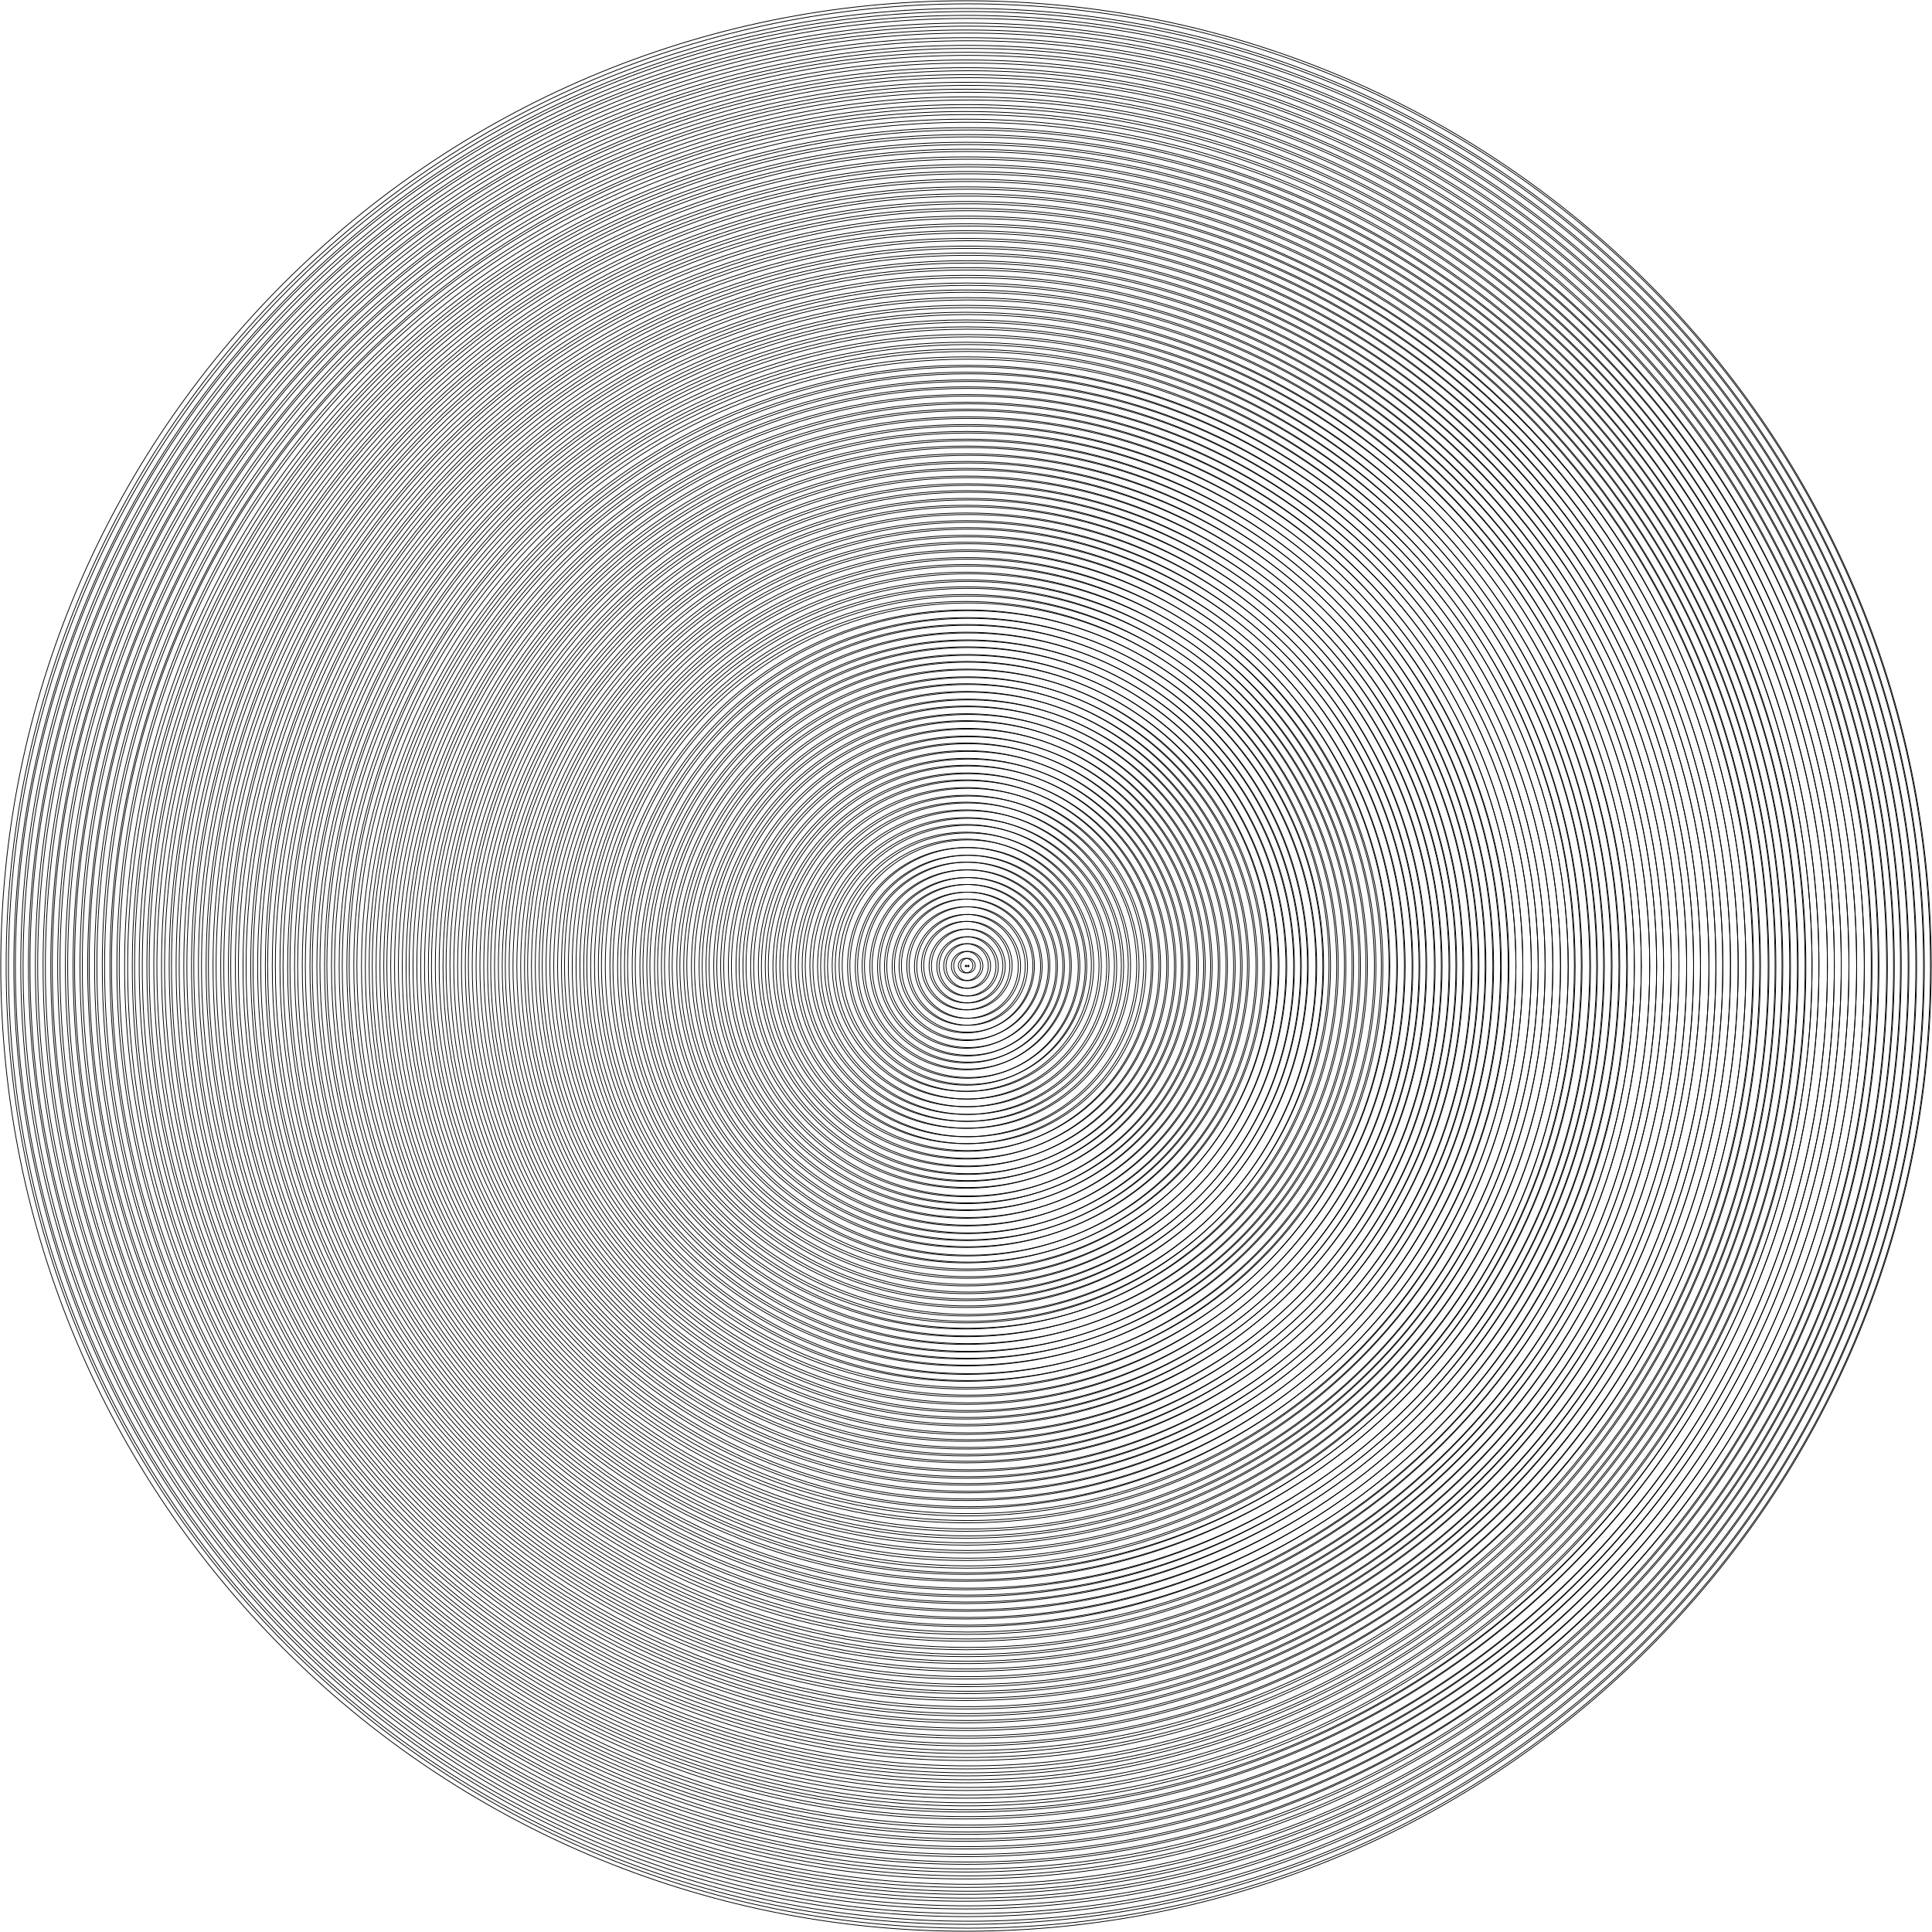
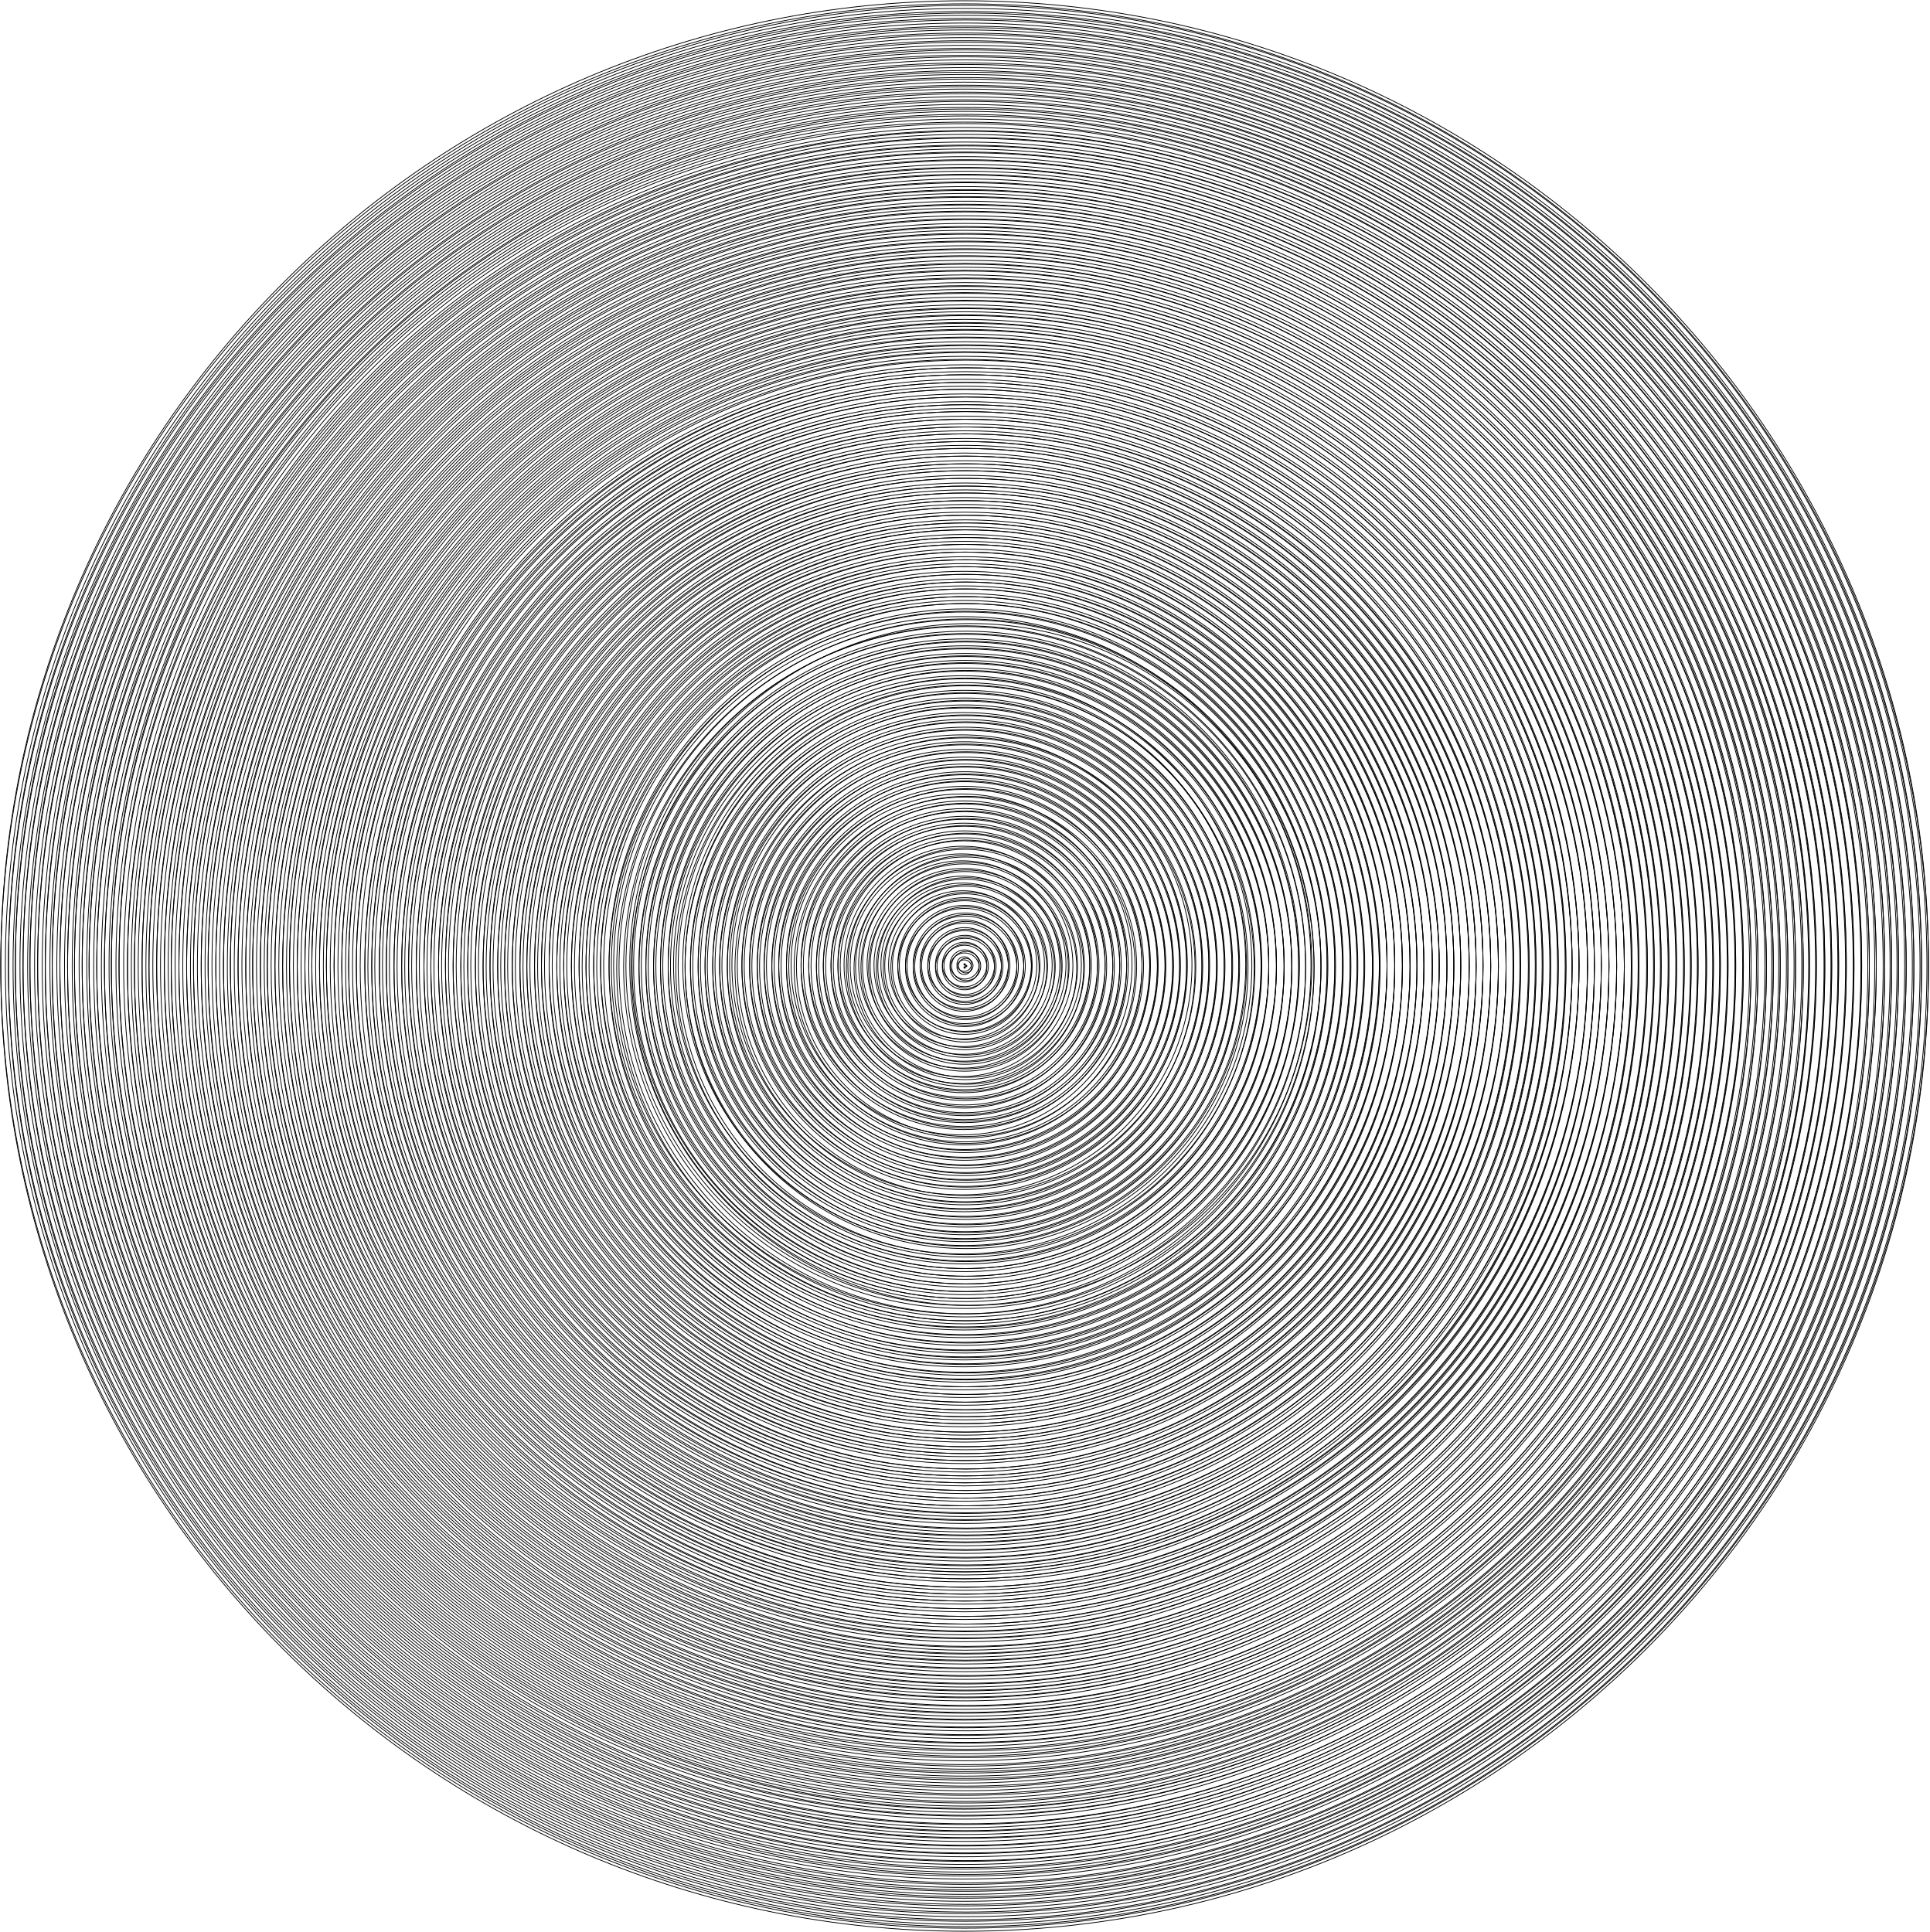
- <svg xmlns="http://www.w3.org/2000/svg" width="2512px" height="2512px" viewBox="0 0 2512 2512" version="1.1">
+ <svg xmlns="http://www.w3.org/2000/svg" width="2512px" height="2516px" viewBox="0 0 2512 2516" version="1.1">
  <g id="Page-1" stroke="none" stroke-width="1" fill="none" fill-rule="evenodd">
    <g id="Group" transform="translate(1, 1)" stroke="#000000">
-       <circle id="Oval" stroke-width="1.001" fill="#000000" cx="1258" cy="1255" r="1" />
-       <circle id="Oval" stroke-width="1.001" cx="1257.5" cy="1254.5" r="9.5" />
-       <circle id="Oval" stroke-width="1.001" cx="1258" cy="1255" r="19" />
-       <circle id="Oval" stroke-width="1.001" cx="1258" cy="1255" r="29" />
-       <circle id="Oval" stroke-width="1.001" cx="1258.5" cy="1255.5" r="38.5" />
-       <circle id="Oval" stroke-width="1.001" cx="1258" cy="1255" r="48" />
-       <circle id="Oval" stroke-width="1.001" cx="1257.5" cy="1254.5" r="57.5" />
-       <circle id="Oval" stroke-width="1.001" cx="1258.5" cy="1255.5" r="67.5" />
-       <circle id="Oval" stroke-width="1.001" cx="1258" cy="1255" r="77" />
-       <circle id="Oval" stroke-width="1.001" cx="1257.5" cy="1254.5" r="86.5" />
-       <circle id="Oval" stroke-width="1.001" cx="1258" cy="1255" r="96" />
-       <circle id="Oval" stroke-width="1.001" cx="1258" cy="1255" r="106" />
-       <circle id="Oval" stroke-width="1.001" cx="1258.5" cy="1255.5" r="115.5" />
-       <circle id="Oval" stroke-width="1.001" cx="1258" cy="1255" r="125" />
-       <circle id="Oval" stroke-width="1.001" cx="1257.5" cy="1254.5" r="134.5" />
-       <circle id="Oval" stroke-width="1.001" cx="1258.5" cy="1255.5" r="144.5" />
-       <circle id="Oval" stroke-width="1.001" cx="1258" cy="1255" r="154" />
-       <circle id="Oval" stroke-width="1.001" cx="1257.5" cy="1254.5" r="163.5" />
-       <circle id="Oval" stroke-width="1.001" cx="1258" cy="1255" r="173" />
-       <circle id="Oval" stroke-width="1.001" cx="1258" cy="1255" r="183" />
-       <circle id="Oval" stroke-width="1.001" cx="1258.5" cy="1255.5" r="192.5" />
-       <circle id="Oval" stroke-width="1.001" cx="1258" cy="1255" r="202" />
-       <circle id="Oval" stroke-width="1.001" cx="1257.5" cy="1254.5" r="211.5" />
-       <circle id="Oval" stroke-width="1.001" cx="1258.5" cy="1255.5" r="221.5" />
-       <circle id="Oval" stroke-width="1.001" cx="1258" cy="1255" r="231" />
-       <circle id="Oval" stroke-width="1.001" cx="1257.5" cy="1254.5" r="240.5" />
-       <circle id="Oval" stroke-width="1.001" cx="1258" cy="1255" r="250" />
-       <circle id="Oval" stroke-width="1.001" cx="1258" cy="1255" r="260" />
-       <circle id="Oval" stroke-width="1.001" cx="1258.5" cy="1255.5" r="269.5" />
-       <circle id="Oval" stroke-width="1.001" cx="1258" cy="1255" r="279" />
-       <circle id="Oval" stroke-width="1.001" cx="1257.5" cy="1254.5" r="288.5" />
-       <circle id="Oval" stroke-width="1.001" cx="1258.5" cy="1255.5" r="298.5" />
-       <circle id="Oval" stroke-width="1.001" cx="1258" cy="1255" r="308" />
-       <circle id="Oval" stroke-width="1.001" cx="1257.5" cy="1254.5" r="317.5" />
-       <circle id="Oval" stroke-width="1.001" cx="1258" cy="1255" r="327" />
-       <circle id="Oval" stroke-width="1.001" cx="1258" cy="1255" r="337" />
-       <circle id="Oval" stroke-width="1.001" cx="1258.5" cy="1255.5" r="346.5" />
-       <circle id="Oval" stroke-width="1.001" cx="1258" cy="1255" r="356" />
-       <circle id="Oval" stroke-width="1.001" cx="1257.5" cy="1254.5" r="365.5" />
-       <circle id="Oval" stroke-width="1.001" cx="1258.5" cy="1255.5" r="375.5" />
-       <circle id="Oval" stroke-width="1.001" cx="1258" cy="1255" r="385" />
-       <circle id="Oval" stroke-width="1.001" cx="1257.5" cy="1254.5" r="394.5" />
-       <circle id="Oval" stroke-width="1.001" cx="1258" cy="1255" r="404" />
-       <circle id="Oval" stroke-width="1.001" cx="1258" cy="1255" r="414" />
-       <circle id="Oval" stroke-width="1.001" cx="1258.5" cy="1255.5" r="423.5" />
-       <circle id="Oval" stroke-width="1.001" cx="1258" cy="1255" r="433" />
-       <circle id="Oval" stroke-width="1.001" cx="1257.5" cy="1254.5" r="442.5" />
-       <circle id="Oval" stroke-width="1.001" cx="1258.5" cy="1255.5" r="452.5" />
-       <circle id="Oval" stroke-width="1.001" cx="1258" cy="1255" r="462" />
-       <circle id="Oval" stroke-width="1.001" cx="1257.5" cy="1254.5" r="471.5" />
-       <circle id="Oval" stroke-width="1.001" cx="1258" cy="1255" r="481" />
-       <circle id="Oval" stroke-width="1.001" cx="1258" cy="1255" r="491" />
-       <circle id="Oval" stroke-width="1.001" cx="1258.5" cy="1255.5" r="500.5" />
-       <circle id="Oval" stroke-width="1.001" cx="1258" cy="1255" r="510" />
-       <circle id="Oval" stroke-width="1.001" cx="1257.5" cy="1254.5" r="519.5" />
-       <circle id="Oval" stroke-width="1.001" cx="1258.5" cy="1255.5" r="529.5" />
-       <circle id="Oval" stroke-width="1.001" cx="1258" cy="1255" r="539" />
-       <circle id="Oval" stroke-width="1.001" cx="1257.5" cy="1254.5" r="548.5" />
-       <circle id="Oval" stroke-width="1.001" cx="1258" cy="1255" r="558" />
-       <circle id="Oval" stroke-width="1.001" cx="1258" cy="1255" r="568" />
-       <circle id="Oval" stroke-width="1.001" cx="1258.5" cy="1255.5" r="577.5" />
-       <circle id="Oval" stroke-width="1.001" cx="1258" cy="1255" r="587" />
-       <circle id="Oval" stroke-width="1.001" cx="1257.5" cy="1254.5" r="596.5" />
-       <circle id="Oval" stroke-width="1.001" cx="1258.5" cy="1255.5" r="606.5" />
-       <circle id="Oval" stroke-width="1.001" cx="1258" cy="1255" r="616" />
-       <circle id="Oval" stroke-width="1.001" cx="1258.5" cy="1255.5" r="625.5" />
-       <circle id="Oval" stroke-width="1.001" cx="1258" cy="1255" r="635" />
-       <circle id="Oval" stroke-width="1.001" cx="1257.5" cy="1254.5" r="644.5" />
-       <circle id="Oval" stroke-width="1.001" cx="1258.5" cy="1255.5" r="654.5" />
-       <circle id="Oval" stroke-width="1.001" cx="1258" cy="1255" r="664" />
-       <circle id="Oval" stroke-width="1.001" cx="1257.5" cy="1254.5" r="673.5" />
-       <circle id="Oval" stroke-width="1.001" cx="1258" cy="1255" r="683" />
-       <circle id="Oval" stroke-width="1.001" cx="1258" cy="1255" r="693" />
-       <circle id="Oval" stroke-width="1.001" cx="1258.5" cy="1255.5" r="702.5" />
-       <circle id="Oval" stroke-width="1.001" cx="1258" cy="1255" r="712" />
-       <circle id="Oval" stroke-width="1.001" cx="1257.5" cy="1254.5" r="721.5" />
-       <circle id="Oval" stroke-width="1.001" cx="1258.5" cy="1255.5" r="731.5" />
-       <circle id="Oval" stroke-width="1.001" cx="1258" cy="1255" r="741" />
-       <circle id="Oval" stroke-width="1.001" cx="1257.5" cy="1254.5" r="750.5" />
-       <circle id="Oval" stroke-width="1.001" cx="1258" cy="1255" r="760" />
-       <circle id="Oval" stroke-width="1.001" cx="1258" cy="1255" r="770" />
-       <circle id="Oval" stroke-width="1.001" cx="1258.5" cy="1255.5" r="779.5" />
-       <circle id="Oval" stroke-width="1.001" cx="1258" cy="1255" r="789" />
-       <circle id="Oval" stroke-width="1.001" cx="1257.5" cy="1254.5" r="798.5" />
-       <circle id="Oval" stroke-width="1.001" cx="1258.5" cy="1255.5" r="808.5" />
-       <circle id="Oval" stroke-width="1.001" cx="1258" cy="1255" r="818" />
-       <circle id="Oval" stroke-width="1.001" cx="1257.5" cy="1254.5" r="827.5" />
-       <circle id="Oval" stroke-width="1.001" cx="1258" cy="1255" r="837" />
-       <circle id="Oval" stroke-width="1.001" cx="1258" cy="1255" r="847" />
-       <circle id="Oval" stroke-width="1.001" cx="1258.5" cy="1255.5" r="856.5" />
-       <circle id="Oval" stroke-width="1.001" cx="1258" cy="1255" r="866" />
-       <circle id="Oval" stroke-width="1.001" cx="1257.5" cy="1254.5" r="875.5" />
-       <circle id="Oval" stroke-width="1.001" cx="1258.5" cy="1255.5" r="885.5" />
-       <circle id="Oval" stroke-width="1.001" cx="1258" cy="1255" r="895" />
-       <circle id="Oval" stroke-width="1.001" cx="1257.5" cy="1254.5" r="904.5" />
-       <circle id="Oval" stroke-width="1.001" cx="1258" cy="1255" r="914" />
-       <circle id="Oval" stroke-width="1.001" cx="1258" cy="1255" r="924" />
-       <circle id="Oval" stroke-width="1.001" cx="1258.5" cy="1255.5" r="933.5" />
-       <circle id="Oval" stroke-width="1.001" cx="1258" cy="1255" r="943" />
-       <circle id="Oval" stroke-width="1.001" cx="1257.5" cy="1254.5" r="952.5" />
-       <circle id="Oval" stroke-width="1.001" cx="1258.5" cy="1255.5" r="962.5" />
-       <circle id="Oval" stroke-width="1.001" cx="1258" cy="1255" r="972" />
-       <circle id="Oval" stroke-width="1.001" cx="1257.5" cy="1254.5" r="981.5" />
-       <circle id="Oval" stroke-width="1.001" cx="1258" cy="1255" r="991" />
-       <circle id="Oval" stroke-width="1.001" cx="1258" cy="1255" r="1001" />
-       <circle id="Oval" stroke-width="1.001" cx="1258.5" cy="1255.5" r="1010.5" />
-       <circle id="Oval" stroke-width="1.001" cx="1258" cy="1255" r="1020" />
-       <circle id="Oval" stroke-width="1.001" cx="1257.5" cy="1254.5" r="1029.5" />
-       <circle id="Oval" stroke-width="1.001" cx="1258.5" cy="1255.5" r="1039.5" />
-       <circle id="Oval" stroke-width="1.001" cx="1258" cy="1255" r="1049" />
-       <circle id="Oval" stroke-width="1.001" cx="1257.5" cy="1254.5" r="1058.5" />
-       <circle id="Oval" stroke-width="1.001" cx="1258" cy="1255" r="1068" />
-       <circle id="Oval" stroke-width="1.001" cx="1258" cy="1255" r="1078" />
-       <circle id="Oval" stroke-width="1.001" cx="1258.5" cy="1255.5" r="1087.5" />
-       <circle id="Oval" stroke-width="1.001" cx="1258" cy="1255" r="1097" />
-       <circle id="Oval" stroke-width="1.001" cx="1257.5" cy="1254.5" r="1106.5" />
-       <circle id="Oval" stroke-width="1.001" cx="1258.5" cy="1255.5" r="1116.5" />
-       <circle id="Oval" stroke-width="1.001" cx="1258" cy="1255" r="1126" />
-       <circle id="Oval" stroke-width="1.001" cx="1257.5" cy="1254.5" r="1135.5" />
-       <circle id="Oval" stroke-width="1.001" cx="1258" cy="1255" r="1145" />
-       <circle id="Oval" stroke-width="1.001" cx="1258" cy="1255" r="1155" />
-       <circle id="Oval" stroke-width="1.001" cx="1258.5" cy="1255.5" r="1164.5" />
-       <circle id="Oval" stroke-width="1.001" cx="1258" cy="1255" r="1174" />
-       <circle id="Oval" stroke-width="1.001" cx="1257.5" cy="1254.5" r="1183.5" />
-       <circle id="Oval" stroke-width="1.001" cx="1258.5" cy="1255.5" r="1193.5" />
-       <circle id="Oval" stroke-width="1.001" cx="1258" cy="1255" r="1203" />
-       <circle id="Oval" stroke-width="1.001" cx="1257.5" cy="1254.5" r="1212.5" />
-       <circle id="Oval" stroke-width="1.001" cx="1258" cy="1255" r="1222" />
-       <circle id="Oval" stroke-width="1.001" cx="1258" cy="1255" r="1232" />
-       <circle id="Oval" stroke-width="1.001" cx="1258.5" cy="1255.5" r="1241.5" />
-       <circle id="Oval" stroke-width="1.001" cx="1258" cy="1255" r="1251" />
+       <circle id="Oval" stroke-width="1.001" fill="#000000" cx="1257" cy="1257" r="1" />
+       <circle id="Oval" stroke-width="1.001" cx="1256.5" cy="1256.5" r="9.5" />
+       <circle id="Oval" stroke-width="1.001" cx="1257" cy="1257" r="19" />
+       <circle id="Oval" stroke-width="1.001" cx="1257" cy="1257" r="29" />
+       <circle id="Oval" stroke-width="1.001" cx="1257.5" cy="1257.5" r="38.5" />
+       <circle id="Oval" stroke-width="1.001" cx="1257" cy="1257" r="48" />
+       <circle id="Oval" stroke-width="1.001" cx="1256.5" cy="1256.5" r="57.5" />
+       <circle id="Oval" stroke-width="1.001" cx="1257.5" cy="1257.5" r="67.5" />
+       <circle id="Oval" stroke-width="1.001" cx="1257" cy="1257" r="77" />
+       <circle id="Oval" stroke-width="1.001" cx="1256.5" cy="1256.5" r="86.5" />
+       <circle id="Oval" stroke-width="1.001" cx="1257" cy="1257" r="96" />
+       <circle id="Oval" stroke-width="1.001" cx="1257" cy="1257" r="106" />
+       <circle id="Oval" stroke-width="1.001" cx="1257.5" cy="1257.5" r="115.5" />
+       <circle id="Oval" stroke-width="1.001" cx="1257" cy="1257" r="125" />
+       <circle id="Oval" stroke-width="1.001" cx="1256.5" cy="1256.5" r="134.5" />
+       <circle id="Oval" stroke-width="1.001" cx="1257.5" cy="1257.5" r="144.5" />
+       <circle id="Oval" stroke-width="1.001" cx="1257" cy="1257" r="154" />
+       <circle id="Oval" stroke-width="1.001" cx="1256.5" cy="1256.5" r="163.5" />
+       <circle id="Oval" stroke-width="1.001" cx="1257" cy="1257" r="173" />
+       <circle id="Oval" stroke-width="1.001" cx="1257" cy="1257" r="183" />
+       <circle id="Oval" stroke-width="1.001" cx="1257.5" cy="1257.5" r="192.5" />
+       <circle id="Oval" stroke-width="1.001" cx="1257" cy="1257" r="202" />
+       <circle id="Oval" stroke-width="1.001" cx="1256.5" cy="1256.5" r="211.5" />
+       <circle id="Oval" stroke-width="1.001" cx="1257.5" cy="1257.5" r="221.5" />
+       <circle id="Oval" stroke-width="1.001" cx="1257" cy="1257" r="231" />
+       <circle id="Oval" stroke-width="1.001" cx="1256.5" cy="1256.5" r="240.5" />
+       <circle id="Oval" stroke-width="1.001" cx="1257" cy="1257" r="250" />
+       <circle id="Oval" stroke-width="1.001" cx="1257" cy="1257" r="260" />
+       <circle id="Oval" stroke-width="1.001" cx="1257.5" cy="1257.5" r="269.5" />
+       <circle id="Oval" stroke-width="1.001" cx="1257" cy="1257" r="279" />
+       <circle id="Oval" stroke-width="1.001" cx="1256.5" cy="1256.5" r="288.5" />
+       <circle id="Oval" stroke-width="1.001" cx="1257.5" cy="1257.5" r="298.5" />
+       <circle id="Oval" stroke-width="1.001" cx="1257" cy="1257" r="308" />
+       <circle id="Oval" stroke-width="1.001" cx="1256.5" cy="1256.5" r="317.5" />
+       <circle id="Oval" stroke-width="1.001" cx="1257" cy="1257" r="327" />
+       <circle id="Oval" stroke-width="1.001" cx="1257" cy="1257" r="337" />
+       <circle id="Oval" stroke-width="1.001" cx="1257.5" cy="1257.5" r="346.5" />
+       <circle id="Oval" stroke-width="1.001" cx="1257" cy="1257" r="356" />
+       <circle id="Oval" stroke-width="1.001" cx="1256.5" cy="1256.5" r="365.5" />
+       <circle id="Oval" stroke-width="1.001" cx="1257.5" cy="1257.5" r="375.5" />
+       <circle id="Oval" stroke-width="1.001" cx="1257" cy="1257" r="385" />
+       <circle id="Oval" stroke-width="1.001" cx="1256.5" cy="1256.5" r="394.5" />
+       <circle id="Oval" stroke-width="1.001" cx="1257" cy="1257" r="404" />
+       <circle id="Oval" stroke-width="1.001" cx="1257" cy="1257" r="414" />
+       <circle id="Oval" stroke-width="1.001" cx="1257.5" cy="1257.5" r="423.5" />
+       <circle id="Oval" stroke-width="1.001" cx="1257" cy="1257" r="433" />
+       <circle id="Oval" stroke-width="1.001" cx="1256.5" cy="1256.5" r="442.5" />
+       <circle id="Oval" stroke-width="1.001" cx="1257.5" cy="1257.5" r="452.5" />
+       <circle id="Oval" stroke-width="1.001" cx="1257" cy="1257" r="462" />
+       <circle id="Oval" stroke-width="1.001" cx="1256.5" cy="1256.5" r="471.5" />
+       <circle id="Oval" stroke-width="1.001" cx="1257" cy="1257" r="481" />
+       <circle id="Oval" stroke-width="1.001" cx="1257" cy="1257" r="491" />
+       <circle id="Oval" stroke-width="1.001" cx="1257.5" cy="1257.5" r="500.5" />
+       <circle id="Oval" stroke-width="1.001" cx="1257" cy="1257" r="510" />
+       <circle id="Oval" stroke-width="1.001" cx="1256.5" cy="1256.5" r="519.5" />
+       <circle id="Oval" stroke-width="1.001" cx="1257.5" cy="1257.5" r="529.5" />
+       <circle id="Oval" stroke-width="1.001" cx="1257" cy="1257" r="539" />
+       <circle id="Oval" stroke-width="1.001" cx="1256.5" cy="1256.5" r="548.5" />
+       <circle id="Oval" stroke-width="1.001" cx="1257" cy="1257" r="558" />
+       <circle id="Oval" stroke-width="1.001" cx="1257" cy="1257" r="568" />
+       <circle id="Oval" stroke-width="1.001" cx="1257.5" cy="1257.5" r="577.5" />
+       <circle id="Oval" stroke-width="1.001" cx="1257" cy="1257" r="587" />
+       <circle id="Oval" stroke-width="1.001" cx="1256.5" cy="1256.5" r="596.5" />
+       <circle id="Oval" stroke-width="1.001" cx="1257.5" cy="1257.5" r="606.5" />
+       <circle id="Oval" stroke-width="1.001" cx="1257" cy="1257" r="616" />
+       <circle id="Oval" stroke-width="1.001" cx="1257.5" cy="1257.5" r="625.5" />
+       <circle id="Oval" stroke-width="1.001" cx="1257" cy="1257" r="635" />
+       <circle id="Oval" stroke-width="1.001" cx="1256.5" cy="1256.5" r="644.5" />
+       <circle id="Oval" stroke-width="1.001" cx="1257.5" cy="1257.5" r="654.5" />
+       <circle id="Oval" stroke-width="1.001" cx="1257" cy="1257" r="664" />
+       <circle id="Oval" stroke-width="1.001" cx="1256.5" cy="1256.5" r="673.5" />
+       <circle id="Oval" stroke-width="1.001" cx="1257" cy="1257" r="683" />
+       <circle id="Oval" stroke-width="1.001" cx="1257" cy="1257" r="693" />
+       <circle id="Oval" stroke-width="1.001" cx="1257.5" cy="1257.5" r="702.5" />
+       <circle id="Oval" stroke-width="1.001" cx="1257" cy="1257" r="712" />
+       <circle id="Oval" stroke-width="1.001" cx="1256.5" cy="1256.5" r="721.5" />
+       <circle id="Oval" stroke-width="1.001" cx="1257.5" cy="1257.5" r="731.5" />
+       <circle id="Oval" stroke-width="1.001" cx="1257" cy="1257" r="741" />
+       <circle id="Oval" stroke-width="1.001" cx="1256.5" cy="1256.5" r="750.5" />
+       <circle id="Oval" stroke-width="1.001" cx="1257" cy="1257" r="760" />
+       <circle id="Oval" stroke-width="1.001" cx="1257" cy="1257" r="770" />
+       <circle id="Oval" stroke-width="1.001" cx="1257.5" cy="1257.5" r="779.5" />
+       <circle id="Oval" stroke-width="1.001" cx="1257" cy="1257" r="789" />
+       <circle id="Oval" stroke-width="1.001" cx="1256.5" cy="1256.5" r="798.5" />
+       <circle id="Oval" stroke-width="1.001" cx="1257.5" cy="1257.5" r="808.5" />
+       <circle id="Oval" stroke-width="1.001" cx="1257" cy="1257" r="818" />
+       <circle id="Oval" stroke-width="1.001" cx="1256.5" cy="1256.5" r="827.5" />
+       <circle id="Oval" stroke-width="1.001" cx="1257" cy="1257" r="837" />
+       <circle id="Oval" stroke-width="1.001" cx="1257" cy="1257" r="847" />
+       <circle id="Oval" stroke-width="1.001" cx="1257.5" cy="1257.5" r="856.5" />
+       <circle id="Oval" stroke-width="1.001" cx="1257" cy="1257" r="866" />
+       <circle id="Oval" stroke-width="1.001" cx="1256.5" cy="1256.5" r="875.5" />
+       <circle id="Oval" stroke-width="1.001" cx="1257.5" cy="1257.5" r="885.5" />
+       <circle id="Oval" stroke-width="1.001" cx="1257" cy="1257" r="895" />
+       <circle id="Oval" stroke-width="1.001" cx="1256.5" cy="1256.5" r="904.5" />
+       <circle id="Oval" stroke-width="1.001" cx="1257" cy="1257" r="914" />
+       <circle id="Oval" stroke-width="1.001" cx="1257" cy="1257" r="924" />
+       <circle id="Oval" stroke-width="1.001" cx="1257.5" cy="1257.5" r="933.5" />
+       <circle id="Oval" stroke-width="1.001" cx="1257" cy="1257" r="943" />
+       <circle id="Oval" stroke-width="1.001" cx="1256.5" cy="1256.5" r="952.5" />
+       <circle id="Oval" stroke-width="1.001" cx="1257.5" cy="1257.5" r="962.5" />
+       <circle id="Oval" stroke-width="1.001" cx="1257" cy="1257" r="972" />
+       <circle id="Oval" stroke-width="1.001" cx="1256.5" cy="1256.5" r="981.5" />
+       <circle id="Oval" stroke-width="1.001" cx="1257" cy="1257" r="991" />
+       <circle id="Oval" stroke-width="1.001" cx="1257" cy="1257" r="1001" />
+       <circle id="Oval" stroke-width="1.001" cx="1257.5" cy="1257.5" r="1010.5" />
+       <circle id="Oval" stroke-width="1.001" cx="1257" cy="1257" r="1020" />
+       <circle id="Oval" stroke-width="1.001" cx="1256.5" cy="1256.5" r="1029.5" />
+       <circle id="Oval" stroke-width="1.001" cx="1257.5" cy="1257.5" r="1039.5" />
+       <circle id="Oval" stroke-width="1.001" cx="1257" cy="1257" r="1049" />
+       <circle id="Oval" stroke-width="1.001" cx="1256.5" cy="1256.5" r="1058.5" />
+       <circle id="Oval" stroke-width="1.001" cx="1257" cy="1257" r="1068" />
+       <circle id="Oval" stroke-width="1.001" cx="1257" cy="1257" r="1078" />
+       <circle id="Oval" stroke-width="1.001" cx="1257.5" cy="1257.5" r="1087.5" />
+       <circle id="Oval" stroke-width="1.001" cx="1257" cy="1257" r="1097" />
+       <circle id="Oval" stroke-width="1.001" cx="1256.5" cy="1256.5" r="1106.5" />
+       <circle id="Oval" stroke-width="1.001" cx="1257.5" cy="1257.5" r="1116.5" />
+       <circle id="Oval" stroke-width="1.001" cx="1257" cy="1257" r="1126" />
+       <circle id="Oval" stroke-width="1.001" cx="1256.5" cy="1256.5" r="1135.5" />
+       <circle id="Oval" stroke-width="1.001" cx="1257" cy="1257" r="1145" />
+       <circle id="Oval" stroke-width="1.001" cx="1257" cy="1257" r="1155" />
+       <circle id="Oval" stroke-width="1.001" cx="1257.5" cy="1257.5" r="1164.5" />
+       <circle id="Oval" stroke-width="1.001" cx="1257" cy="1257" r="1174" />
+       <circle id="Oval" stroke-width="1.001" cx="1256.5" cy="1256.5" r="1183.5" />
+       <circle id="Oval" stroke-width="1.001" cx="1257.5" cy="1257.5" r="1193.5" />
+       <circle id="Oval" stroke-width="1.001" cx="1257" cy="1257" r="1203" />
+       <circle id="Oval" stroke-width="1.001" cx="1256.5" cy="1256.5" r="1212.5" />
+       <circle id="Oval" stroke-width="1.001" cx="1257" cy="1257" r="1222" />
+       <circle id="Oval" stroke-width="1.001" cx="1257" cy="1257" r="1232" />
+       <circle id="Oval" stroke-width="1.001" cx="1257.5" cy="1257.5" r="1241.5" />
+       <circle id="Oval" stroke-width="1.001" cx="1257" cy="1257" r="1251" />
+       <circle id="Oval" stroke-width="1.004" fill="#000000" cx="1255" cy="1259" r="1" />
+       <circle id="Oval" stroke-width="1.004" cx="1254.5" cy="1258.5" r="9.5" />
+       <circle id="Oval" stroke-width="1.004" cx="1255" cy="1259" r="19" />
+       <circle id="Oval" stroke-width="1.004" cx="1255" cy="1259" r="29" />
+       <circle id="Oval" stroke-width="1.004" cx="1255.5" cy="1259.5" r="38.5" />
+       <circle id="Oval" stroke-width="1.004" cx="1255" cy="1259" r="48" />
+       <circle id="Oval" stroke-width="1.004" cx="1254.5" cy="1258.5" r="57.5" />
+       <circle id="Oval" stroke-width="1.004" cx="1255.5" cy="1259.5" r="67.5" />
+       <circle id="Oval" stroke-width="1.004" cx="1255" cy="1259" r="77" />
+       <circle id="Oval" stroke-width="1.004" cx="1255" cy="1259" r="87" />
+       <circle id="Oval" stroke-width="1.004" cx="1255.5" cy="1259.5" r="96.5" />
+       <circle id="Oval" stroke-width="1.004" cx="1255.5" cy="1259.5" r="106.5" />
+       <circle id="Oval" stroke-width="1.004" cx="1256" cy="1260" r="116" />
+       <circle id="Oval" stroke-width="1.004" cx="1255.5" cy="1259.5" r="125.5" />
+       <circle id="Oval" stroke-width="1.004" cx="1255" cy="1259" r="135" />
+       <circle id="Oval" stroke-width="1.004" cx="1256" cy="1260" r="145" />
+       <circle id="Oval" stroke-width="1.004" cx="1255.5" cy="1259.5" r="154.5" />
+       <circle id="Oval" stroke-width="1.004" cx="1254" cy="1258" r="164" />
+       <circle id="Oval" stroke-width="1.004" cx="1254.5" cy="1258.5" r="173.5" />
+       <circle id="Oval" stroke-width="1.004" cx="1254.5" cy="1258.5" r="183.5" />
+       <circle id="Oval" stroke-width="1.004" cx="1255" cy="1259" r="193" />
+       <circle id="Oval" stroke-width="1.004" cx="1254.5" cy="1258.5" r="202.5" />
+       <circle id="Oval" stroke-width="1.004" cx="1254" cy="1258" r="212" />
+       <circle id="Oval" stroke-width="1.004" cx="1255" cy="1259" r="222" />
+       <circle id="Oval" stroke-width="1.004" cx="1254.5" cy="1258.5" r="231.5" />
+       <circle id="Oval" stroke-width="1.004" cx="1254.5" cy="1258.5" r="241.5" />
+       <circle id="Oval" stroke-width="1.004" cx="1255" cy="1259" r="251" />
+       <circle id="Oval" stroke-width="1.004" cx="1255" cy="1259" r="261" />
+       <circle id="Oval" stroke-width="1.004" cx="1255.5" cy="1259.5" r="270.5" />
+       <circle id="Oval" stroke-width="1.004" cx="1255" cy="1259" r="280" />
+       <circle id="Oval" stroke-width="1.004" cx="1254.5" cy="1258.5" r="289.5" />
+       <circle id="Oval" stroke-width="1.004" cx="1255.5" cy="1259.5" r="299.5" />
+       <circle id="Oval" stroke-width="1.004" cx="1255" cy="1259" r="309" />
+       <circle id="Oval" stroke-width="1.004" cx="1254.5" cy="1258.5" r="318.5" />
+       <circle id="Oval" stroke-width="1.004" cx="1255" cy="1259" r="328" />
+       <circle id="Oval" stroke-width="1.004" cx="1255" cy="1259" r="338" />
+       <circle id="Oval" stroke-width="1.004" cx="1255.5" cy="1259.5" r="347.5" />
+       <circle id="Oval" stroke-width="1.004" cx="1255" cy="1259" r="357" />
+       <circle id="Oval" stroke-width="1.004" cx="1257.5" cy="1258.5" r="366.5" />
+       <circle id="Oval" stroke-width="1.004" cx="1255.5" cy="1259.5" r="376.5" />
+       <circle id="Oval" stroke-width="1.004" cx="1255" cy="1259" r="386" />
+       <circle id="Oval" stroke-width="1.004" cx="1255" cy="1259" r="396" />
+       <circle id="Oval" stroke-width="1.004" cx="1255.5" cy="1259.5" r="405.5" />
+       <circle id="Oval" stroke-width="1.004" cx="1255.5" cy="1259.5" r="415.5" />
+       <circle id="Oval" stroke-width="1.004" cx="1256" cy="1260" r="425" />
+       <circle id="Oval" stroke-width="1.004" cx="1255.5" cy="1259.5" r="434.5" />
+       <circle id="Oval" stroke-width="1.004" cx="1255" cy="1259" r="444" />
+       <circle id="Oval" stroke-width="1.004" cx="1256" cy="1260" r="454" />
+       <circle id="Oval" stroke-width="1.004" cx="1255.5" cy="1259.5" r="463.5" />
+       <circle id="Oval" stroke-width="1.004" cx="1254" cy="1258" r="473" />
+       <circle id="Oval" stroke-width="1.004" cx="1254.5" cy="1258.5" r="482.5" />
+       <circle id="Oval" stroke-width="1.004" cx="1254.5" cy="1258.5" r="492.5" />
+       <circle id="Oval" stroke-width="1.004" cx="1255" cy="1259" r="502" />
+       <circle id="Oval" stroke-width="1.004" cx="1254.5" cy="1258.5" r="511.5" />
+       <circle id="Oval" stroke-width="1.004" cx="1254" cy="1258" r="521" />
+       <circle id="Oval" stroke-width="1.004" cx="1255" cy="1259" r="531" />
+       <circle id="Oval" stroke-width="1.004" cx="1254.5" cy="1258.5" r="540.5" />
+       <circle id="Oval" stroke-width="1.004" cx="1254.5" cy="1258.5" r="550.5" />
+       <circle id="Oval" stroke-width="1.004" cx="1255" cy="1259" r="560" />
+       <circle id="Oval" stroke-width="1.004" cx="1255" cy="1259" r="570" />
+       <circle id="Oval" stroke-width="1.004" cx="1255.5" cy="1259.5" r="579.5" />
+       <circle id="Oval" stroke-width="1.004" cx="1255" cy="1259" r="589" />
+       <circle id="Oval" stroke-width="1.004" cx="1254.5" cy="1258.5" r="598.5" />
+       <circle id="Oval" stroke-width="1.004" cx="1255.5" cy="1259.5" r="608.5" />
+       <circle id="Oval" stroke-width="1.004" cx="1255" cy="1259" r="618" />
+       <circle id="Oval" stroke-width="1.004" cx="1255.5" cy="1259.5" r="627.5" />
+       <circle id="Oval" stroke-width="1.004" cx="1255" cy="1259" r="637" />
+       <circle id="Oval" stroke-width="1.004" cx="1254.5" cy="1258.5" r="646.5" />
+       <circle id="Oval" stroke-width="1.004" cx="1255.5" cy="1259.5" r="656.5" />
+       <circle id="Oval" stroke-width="1.004" cx="1255" cy="1259" r="666" />
+       <circle id="Oval" stroke-width="1.004" cx="1254.5" cy="1258.5" r="675.5" />
+       <circle id="Oval" stroke-width="1.004" cx="1255" cy="1259" r="685" />
+       <circle id="Oval" stroke-width="1.004" cx="1255" cy="1259" r="695" />
+       <circle id="Oval" stroke-width="1.004" cx="1255.5" cy="1259.5" r="704.5" />
+       <circle id="Oval" stroke-width="1.004" cx="1255.5" cy="1259.5" r="714.5" />
+       <circle id="Oval" stroke-width="1.004" cx="1255" cy="1259" r="724" />
+       <circle id="Oval" stroke-width="1.004" cx="1256" cy="1260" r="734" />
+       <circle id="Oval" stroke-width="1.004" cx="1255.5" cy="1259.5" r="743.5" />
+       <circle id="Oval" stroke-width="1.004" cx="1255" cy="1259" r="753" />
+       <circle id="Oval" stroke-width="1.004" cx="1255.5" cy="1259.5" r="762.5" />
+       <circle id="Oval" stroke-width="1.004" cx="1255.5" cy="1259.5" r="772.5" />
+       <circle id="Oval" stroke-width="1.004" cx="1256" cy="1260" r="782" />
+       <circle id="Oval" stroke-width="1.004" cx="1254.5" cy="1258.5" r="791.5" />
+       <circle id="Oval" stroke-width="1.004" cx="1254" cy="1258" r="801" />
+       <circle id="Oval" stroke-width="1.004" cx="1255" cy="1259" r="811" />
+       <circle id="Oval" stroke-width="1.004" cx="1254.5" cy="1258.5" r="820.5" />
+       <circle id="Oval" stroke-width="1.004" cx="1254" cy="1258" r="830" />
+       <circle id="Oval" stroke-width="1.004" cx="1254.5" cy="1258.5" r="839.5" />
+       <circle id="Oval" stroke-width="1.004" cx="1254.5" cy="1258.5" r="849.5" />
+       <circle id="Oval" stroke-width="1.004" cx="1255" cy="1259" r="859" />
+       <circle id="Oval" stroke-width="1.004" cx="1255" cy="1259" r="869" />
+       <circle id="Oval" stroke-width="1.004" cx="1254.5" cy="1258.5" r="878.5" />
+       <circle id="Oval" stroke-width="1.004" cx="1255.5" cy="1259.5" r="888.5" />
+       <circle id="Oval" stroke-width="1.004" cx="1255" cy="1259" r="898" />
+       <circle id="Oval" stroke-width="1.004" cx="1254.5" cy="1258.5" r="907.5" />
+       <circle id="Oval" stroke-width="1.004" cx="1255" cy="1259" r="917" />
+       <circle id="Oval" stroke-width="1.004" cx="1255" cy="1259" r="927" />
+       <circle id="Oval" stroke-width="1.004" cx="1255.5" cy="1259.5" r="936.5" />
+       <circle id="Oval" stroke-width="1.004" cx="1255" cy="1259" r="946" />
+       <circle id="Oval" stroke-width="1.004" cx="1254.5" cy="1258.5" r="955.5" />
+       <circle id="Oval" stroke-width="1.004" cx="1255.5" cy="1259.5" r="965.5" />
+       <circle id="Oval" stroke-width="1.004" cx="1255" cy="1259" r="975" />
+       <circle id="Oval" stroke-width="1.004" cx="1254.5" cy="1258.5" r="984.5" />
+       <circle id="Oval" stroke-width="1.004" cx="1255" cy="1259" r="994" />
+       <circle id="Oval" stroke-width="1.004" cx="1255" cy="1259" r="1004" />
+       <circle id="Oval" stroke-width="1.004" cx="1255.5" cy="1259.5" r="1013.5" />
+       <circle id="Oval" stroke-width="1.004" cx="1255.5" cy="1259.5" r="1023.5" />
+       <circle id="Oval" stroke-width="1.004" cx="1255" cy="1259" r="1033" />
+       <circle id="Oval" stroke-width="1.004" cx="1256" cy="1260" r="1043" />
+       <circle id="Oval" stroke-width="1.004" cx="1255.5" cy="1259.5" r="1052.5" />
+       <circle id="Oval" stroke-width="1.004" cx="1255" cy="1259" r="1062" />
+       <circle id="Oval" stroke-width="1.004" cx="1255.5" cy="1259.5" r="1071.5" />
+       <circle id="Oval" stroke-width="1.004" cx="1255.5" cy="1259.5" r="1081.5" />
+       <circle id="Oval" stroke-width="1.004" cx="1256" cy="1260" r="1091" />
+       <circle id="Oval" stroke-width="1.004" cx="1254.5" cy="1258.5" r="1100.5" />
+       <circle id="Oval" stroke-width="1.004" cx="1254" cy="1258" r="1110" />
+       <circle id="Oval" stroke-width="1.004" cx="1255" cy="1259" r="1120" />
+       <circle id="Oval" stroke-width="1.004" cx="1254.5" cy="1258.5" r="1129.5" />
+       <circle id="Oval" stroke-width="1.004" cx="1254" cy="1258" r="1139" />
+       <circle id="Oval" stroke-width="1.004" cx="1254.5" cy="1258.5" r="1148.5" />
+       <circle id="Oval" stroke-width="1.004" cx="1254.5" cy="1258.5" r="1158.5" />
+       <circle id="Oval" stroke-width="1.004" cx="1255" cy="1259" r="1168" />
+       <circle id="Oval" stroke-width="1.004" cx="1255" cy="1259" r="1178" />
+       <circle id="Oval" stroke-width="1.004" cx="1254.5" cy="1258.5" r="1187.5" />
+       <circle id="Oval" stroke-width="1.004" cx="1255.5" cy="1259.5" r="1197.5" />
+       <circle id="Oval" stroke-width="1.004" cx="1255" cy="1259" r="1207" />
+       <circle id="Oval" stroke-width="1.004" cx="1254.5" cy="1258.5" r="1216.5" />
+       <circle id="Oval" stroke-width="1.004" cx="1255" cy="1259" r="1226" />
+       <circle id="Oval" stroke-width="1.004" cx="1255" cy="1259" r="1236" />
+       <circle id="Oval" stroke-width="1.004" cx="1255.5" cy="1259.5" r="1245.5" />
+       <circle id="Oval" stroke-width="1.004" cx="1255" cy="1259" r="1255" />
      <circle id="Oval" stroke-width="1.004" fill="#000000" cx="1255" cy="1255" r="1" />
      <circle id="Oval" stroke-width="1.004" cx="1254.5" cy="1254.5" r="9.5" />
      <circle id="Oval" stroke-width="1.004" cx="1255" cy="1255" r="19" />
      <circle id="Oval" stroke-width="1.004" cx="1255" cy="1255" r="29" />
      <circle id="Oval" stroke-width="1.004" cx="1255.5" cy="1255.5" r="38.5" />
      <circle id="Oval" stroke-width="1.004" cx="1255" cy="1255" r="48" />
      <circle id="Oval" stroke-width="1.004" cx="1254.5" cy="1254.5" r="57.5" />
      <circle id="Oval" stroke-width="1.004" cx="1255.5" cy="1255.5" r="67.5" />
      <circle id="Oval" stroke-width="1.004" cx="1255" cy="1255" r="77" />
      <circle id="Oval" stroke-width="1.004" cx="1255" cy="1255" r="87" />
-       <circle id="Oval" stroke-width="1.004" cx="1255.5" cy="1255.5" r="96.5" />
-       <circle id="Oval" stroke-width="1.004" cx="1255.5" cy="1255.5" r="106.5" />
-       <circle id="Oval" stroke-width="1.004" cx="1256" cy="1256" r="116" />
-       <circle id="Oval" stroke-width="1.004" cx="1255.5" cy="1255.5" r="125.5" />
-       <circle id="Oval" stroke-width="1.004" cx="1255" cy="1255" r="135" />
-       <circle id="Oval" stroke-width="1.004" cx="1256" cy="1256" r="145" />
-       <circle id="Oval" stroke-width="1.004" cx="1255.5" cy="1255.5" r="154.5" />
+       <circle id="Oval" stroke-width="1.004" cx="1252.5" cy="1255.5" r="96.5" />
+       <circle id="Oval" stroke-width="1.004" cx="1252.5" cy="1255.5" r="106.5" />
+       <circle id="Oval" stroke-width="1.004" cx="1253" cy="1256" r="116" />
+       <circle id="Oval" stroke-width="1.004" cx="1253.5" cy="1255.5" r="125.5" />
+       <circle id="Oval" stroke-width="1.004" cx="1252" cy="1255" r="135" />
+       <circle id="Oval" stroke-width="1.004" cx="1251" cy="1256" r="145" />
+       <circle id="Oval" stroke-width="1.004" cx="1252.5" cy="1255.5" r="154.5" />
      <circle id="Oval" stroke-width="1.004" cx="1254" cy="1254" r="164" />
      <circle id="Oval" stroke-width="1.004" cx="1254.5" cy="1254.5" r="173.5" />
      <circle id="Oval" stroke-width="1.004" cx="1254.5" cy="1254.5" r="183.5" />
      <circle id="Oval" stroke-width="1.004" cx="1255" cy="1255" r="193" />
      <circle id="Oval" stroke-width="1.004" cx="1254.5" cy="1254.5" r="202.5" />
      <circle id="Oval" stroke-width="1.004" cx="1254" cy="1254" r="212" />
-       <circle id="Oval" stroke-width="1.004" cx="1255" cy="1255" r="222" />
+       <circle id="Oval" stroke-width="1.004" cx="1251" cy="1255" r="222" />
      <circle id="Oval" stroke-width="1.004" cx="1254.5" cy="1254.5" r="231.5" />
      <circle id="Oval" stroke-width="1.004" cx="1254.5" cy="1254.5" r="241.5" />
      <circle id="Oval" stroke-width="1.004" cx="1255" cy="1255" r="251" />
      <circle id="Oval" stroke-width="1.004" cx="1255" cy="1255" r="261" />
      <circle id="Oval" stroke-width="1.004" cx="1255.5" cy="1255.5" r="270.5" />
      <circle id="Oval" stroke-width="1.004" cx="1255" cy="1255" r="280" />
      <circle id="Oval" stroke-width="1.004" cx="1254.5" cy="1254.5" r="289.5" />
-       <circle id="Oval" stroke-width="1.004" cx="1255.5" cy="1255.5" r="299.5" />
+       <circle id="Oval" stroke-width="1.004" cx="1251.5" cy="1255.5" r="299.5" />
      <circle id="Oval" stroke-width="1.004" cx="1255" cy="1255" r="309" />
      <circle id="Oval" stroke-width="1.004" cx="1254.5" cy="1254.5" r="318.5" />
      <circle id="Oval" stroke-width="1.004" cx="1255" cy="1255" r="328" />
      <circle id="Oval" stroke-width="1.004" cx="1255" cy="1255" r="338" />
      <circle id="Oval" stroke-width="1.004" cx="1255.5" cy="1255.5" r="347.5" />
      <circle id="Oval" stroke-width="1.004" cx="1255" cy="1255" r="357" />
      <circle id="Oval" stroke-width="1.004" cx="1254.5" cy="1254.5" r="366.5" />
-       <circle id="Oval" stroke-width="1.004" cx="1255.5" cy="1255.5" r="376.5" />
+       <circle id="Oval" stroke-width="1.004" cx="1252.5" cy="1255.5" r="376.5" />
      <circle id="Oval" stroke-width="1.004" cx="1255" cy="1255" r="386" />
      <circle id="Oval" stroke-width="1.004" cx="1255" cy="1255" r="396" />
      <circle id="Oval" stroke-width="1.004" cx="1255.5" cy="1255.5" r="405.5" />
      <circle id="Oval" stroke-width="1.004" cx="1255.5" cy="1255.5" r="415.5" />
      <circle id="Oval" stroke-width="1.004" cx="1256" cy="1256" r="425" />
-       <circle id="Oval" stroke-width="1.004" cx="1255.5" cy="1255.5" r="434.5" />
-       <circle id="Oval" stroke-width="1.004" cx="1255" cy="1255" r="444" />
-       <circle id="Oval" stroke-width="1.004" cx="1256" cy="1256" r="454" />
+       <circle id="Oval" stroke-width="1.004" cx="1256.5" cy="1255.5" r="434.5" />
+       <circle id="Oval" stroke-width="1.004" cx="1263" cy="1255" r="444" />
+       <circle id="Oval" stroke-width="1.004" cx="1252" cy="1256" r="454" />
      <circle id="Oval" stroke-width="1.004" cx="1255.5" cy="1255.5" r="463.5" />
      <circle id="Oval" stroke-width="1.004" cx="1254" cy="1254" r="473" />
      <circle id="Oval" stroke-width="1.004" cx="1254.5" cy="1254.5" r="482.5" />
      <circle id="Oval" stroke-width="1.004" cx="1254.5" cy="1254.5" r="492.5" />
      <circle id="Oval" stroke-width="1.004" cx="1255" cy="1255" r="502" />
      <circle id="Oval" stroke-width="1.004" cx="1254.5" cy="1254.5" r="511.5" />
      <circle id="Oval" stroke-width="1.004" cx="1254" cy="1254" r="521" />
      <circle id="Oval" stroke-width="1.004" cx="1255" cy="1255" r="531" />
      <circle id="Oval" stroke-width="1.004" cx="1254.5" cy="1254.5" r="540.5" />
      <circle id="Oval" stroke-width="1.004" cx="1254.5" cy="1254.5" r="550.5" />
      <circle id="Oval" stroke-width="1.004" cx="1255" cy="1255" r="560" />
      <circle id="Oval" stroke-width="1.004" cx="1255" cy="1255" r="570" />
      <circle id="Oval" stroke-width="1.004" cx="1255.5" cy="1255.5" r="579.5" />
      <circle id="Oval" stroke-width="1.004" cx="1255" cy="1255" r="589" />
      <circle id="Oval" stroke-width="1.004" cx="1254.5" cy="1254.5" r="598.5" />
      <circle id="Oval" stroke-width="1.004" cx="1255.5" cy="1255.5" r="608.5" />
      <circle id="Oval" stroke-width="1.004" cx="1255" cy="1255" r="618" />
      <circle id="Oval" stroke-width="1.004" cx="1255.5" cy="1255.5" r="627.5" />
      <circle id="Oval" stroke-width="1.004" cx="1255" cy="1255" r="637" />
      <circle id="Oval" stroke-width="1.004" cx="1254.5" cy="1254.5" r="646.5" />
      <circle id="Oval" stroke-width="1.004" cx="1255.5" cy="1255.5" r="656.5" />
      <circle id="Oval" stroke-width="1.004" cx="1255" cy="1255" r="666" />
      <circle id="Oval" stroke-width="1.004" cx="1254.5" cy="1254.5" r="675.5" />
      <circle id="Oval" stroke-width="1.004" cx="1255" cy="1255" r="685" />
      <circle id="Oval" stroke-width="1.004" cx="1255" cy="1255" r="695" />
      <circle id="Oval" stroke-width="1.004" cx="1255.5" cy="1255.5" r="704.5" />
      <circle id="Oval" stroke-width="1.004" cx="1255.5" cy="1255.5" r="714.5" />
      <circle id="Oval" stroke-width="1.004" cx="1255" cy="1255" r="724" />
      <circle id="Oval" stroke-width="1.004" cx="1256" cy="1256" r="734" />
      <circle id="Oval" stroke-width="1.004" cx="1255.5" cy="1255.5" r="743.5" />
      <circle id="Oval" stroke-width="1.004" cx="1255" cy="1255" r="753" />
      <circle id="Oval" stroke-width="1.004" cx="1255.5" cy="1255.5" r="762.5" />
      <circle id="Oval" stroke-width="1.004" cx="1255.5" cy="1255.5" r="772.5" />
      <circle id="Oval" stroke-width="1.004" cx="1256" cy="1256" r="782" />
      <circle id="Oval" stroke-width="1.004" cx="1254.5" cy="1254.5" r="791.5" />
      <circle id="Oval" stroke-width="1.004" cx="1254" cy="1254" r="801" />
      <circle id="Oval" stroke-width="1.004" cx="1255" cy="1255" r="811" />
      <circle id="Oval" stroke-width="1.004" cx="1254.5" cy="1254.5" r="820.5" />
      <circle id="Oval" stroke-width="1.004" cx="1254" cy="1254" r="830" />
      <circle id="Oval" stroke-width="1.004" cx="1254.5" cy="1254.5" r="839.5" />
      <circle id="Oval" stroke-width="1.004" cx="1254.5" cy="1254.5" r="849.5" />
      <circle id="Oval" stroke-width="1.004" cx="1255" cy="1255" r="859" />
      <circle id="Oval" stroke-width="1.004" cx="1255" cy="1255" r="869" />
      <circle id="Oval" stroke-width="1.004" cx="1254.5" cy="1254.5" r="878.5" />
      <circle id="Oval" stroke-width="1.004" cx="1255.5" cy="1255.5" r="888.5" />
      <circle id="Oval" stroke-width="1.004" cx="1255" cy="1255" r="898" />
      <circle id="Oval" stroke-width="1.004" cx="1254.5" cy="1254.5" r="907.5" />
      <circle id="Oval" stroke-width="1.004" cx="1255" cy="1255" r="917" />
      <circle id="Oval" stroke-width="1.004" cx="1255" cy="1255" r="927" />
      <circle id="Oval" stroke-width="1.004" cx="1255.5" cy="1255.5" r="936.5" />
      <circle id="Oval" stroke-width="1.004" cx="1255" cy="1255" r="946" />
      <circle id="Oval" stroke-width="1.004" cx="1254.5" cy="1254.5" r="955.5" />
      <circle id="Oval" stroke-width="1.004" cx="1255.5" cy="1255.5" r="965.5" />
      <circle id="Oval" stroke-width="1.004" cx="1255" cy="1255" r="975" />
      <circle id="Oval" stroke-width="1.004" cx="1254.5" cy="1254.5" r="984.5" />
      <circle id="Oval" stroke-width="1.004" cx="1255" cy="1255" r="994" />
      <circle id="Oval" stroke-width="1.004" cx="1255" cy="1255" r="1004" />
      <circle id="Oval" stroke-width="1.004" cx="1255.5" cy="1255.5" r="1013.5" />
      <circle id="Oval" stroke-width="1.004" cx="1255.5" cy="1255.5" r="1023.5" />
      <circle id="Oval" stroke-width="1.004" cx="1255" cy="1255" r="1033" />
      <circle id="Oval" stroke-width="1.004" cx="1256" cy="1256" r="1043" />
      <circle id="Oval" stroke-width="1.004" cx="1255.5" cy="1255.5" r="1052.5" />
      <circle id="Oval" stroke-width="1.004" cx="1255" cy="1255" r="1062" />
      <circle id="Oval" stroke-width="1.004" cx="1255.5" cy="1255.5" r="1071.5" />
      <circle id="Oval" stroke-width="1.004" cx="1255.5" cy="1255.5" r="1081.5" />
      <circle id="Oval" stroke-width="1.004" cx="1256" cy="1256" r="1091" />
      <circle id="Oval" stroke-width="1.004" cx="1254.5" cy="1254.5" r="1100.5" />
      <circle id="Oval" stroke-width="1.004" cx="1254" cy="1254" r="1110" />
      <circle id="Oval" stroke-width="1.004" cx="1255" cy="1255" r="1120" />
      <circle id="Oval" stroke-width="1.004" cx="1254.5" cy="1254.5" r="1129.5" />
      <circle id="Oval" stroke-width="1.004" cx="1254" cy="1254" r="1139" />
      <circle id="Oval" stroke-width="1.004" cx="1254.5" cy="1254.5" r="1148.5" />
      <circle id="Oval" stroke-width="1.004" cx="1254.5" cy="1254.5" r="1158.5" />
      <circle id="Oval" stroke-width="1.004" cx="1255" cy="1255" r="1168" />
      <circle id="Oval" stroke-width="1.004" cx="1255" cy="1255" r="1178" />
      <circle id="Oval" stroke-width="1.004" cx="1254.5" cy="1254.5" r="1187.5" />
      <circle id="Oval" stroke-width="1.004" cx="1255.5" cy="1255.5" r="1197.5" />
      <circle id="Oval" stroke-width="1.004" cx="1255" cy="1255" r="1207" />
      <circle id="Oval" stroke-width="1.004" cx="1254.5" cy="1254.5" r="1216.5" />
      <circle id="Oval" stroke-width="1.004" cx="1255" cy="1255" r="1226" />
      <circle id="Oval" stroke-width="1.004" cx="1255" cy="1255" r="1236" />
      <circle id="Oval" stroke-width="1.004" cx="1255.5" cy="1255.5" r="1245.5" />
      <circle id="Oval" stroke-width="1.004" cx="1255" cy="1255" r="1255" />
    </g>
  </g>
</svg>
